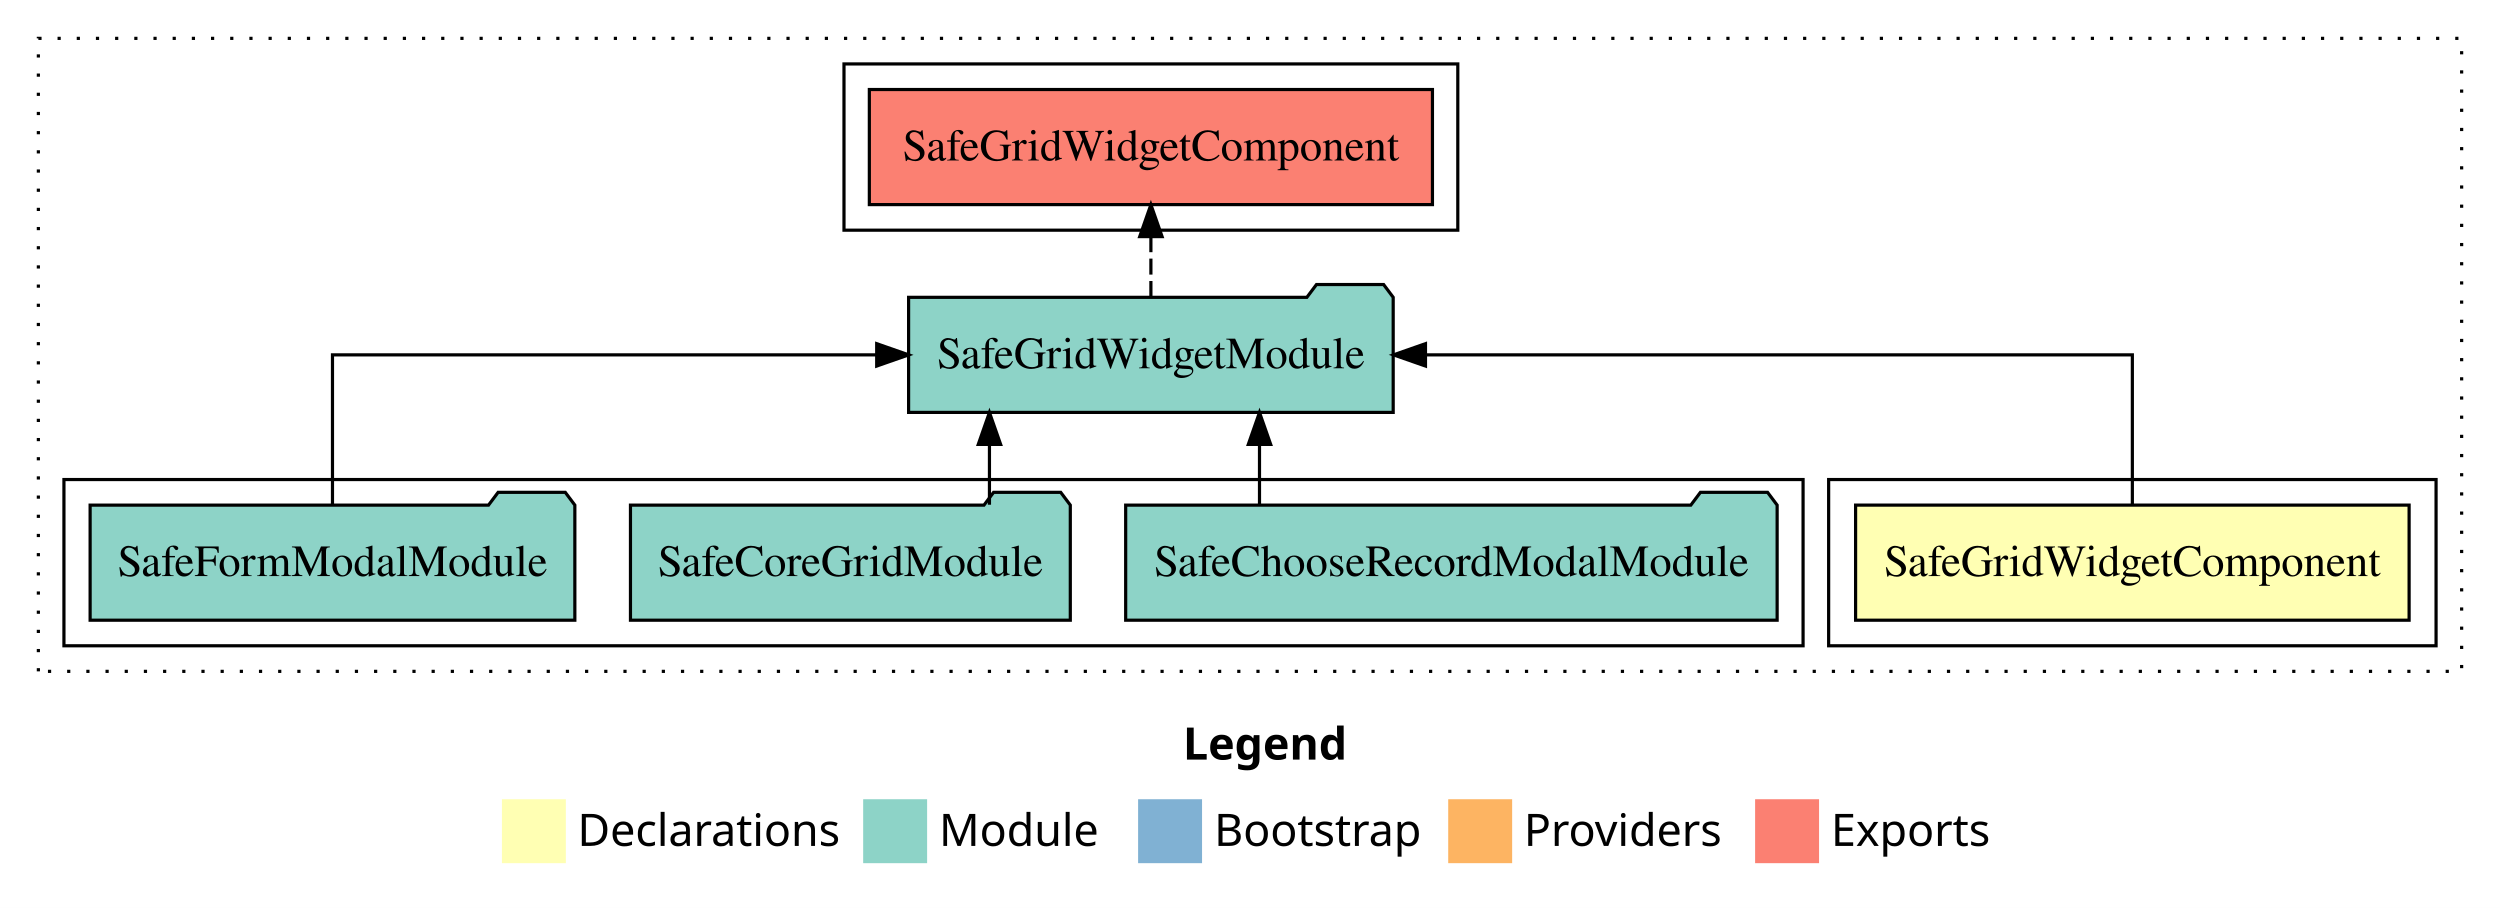
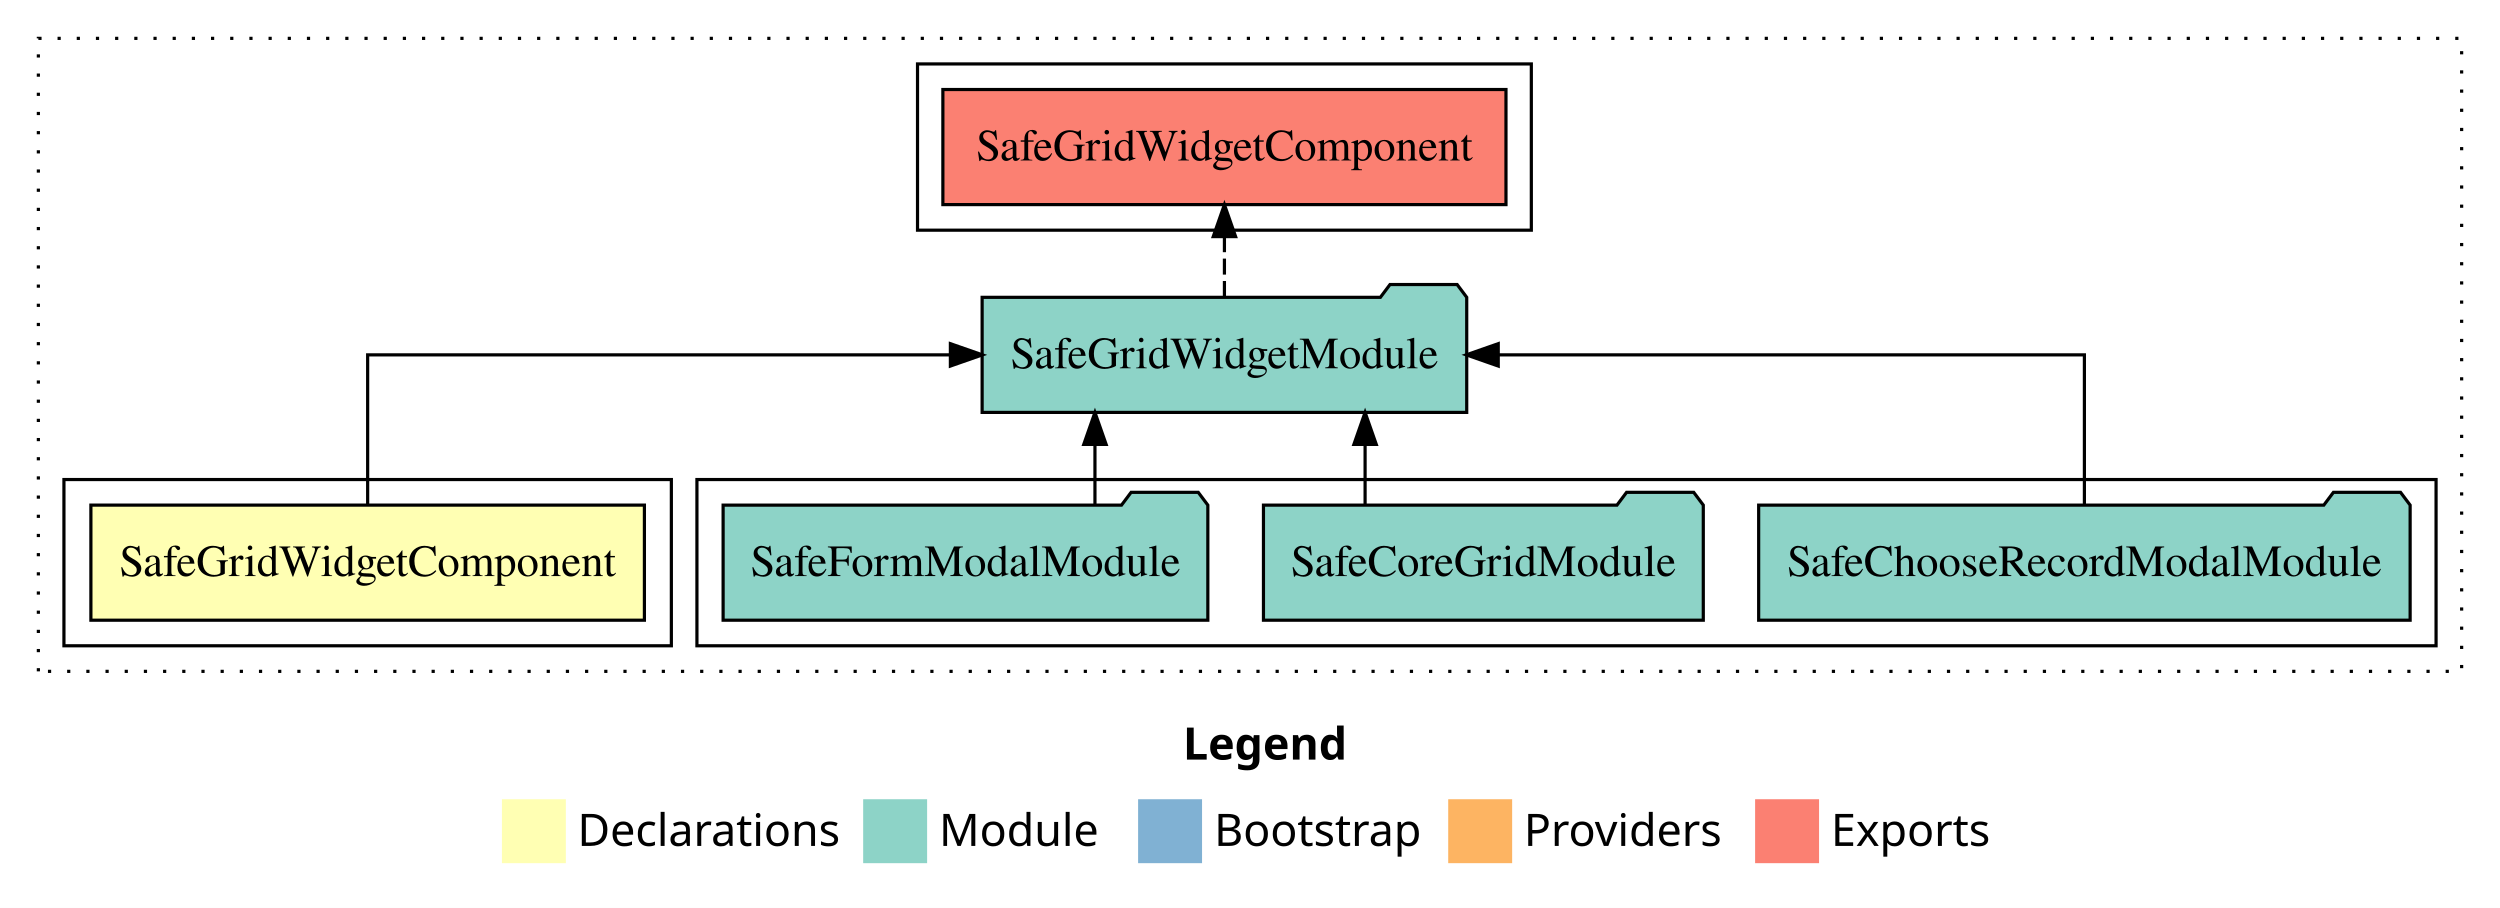
<svg xmlns="http://www.w3.org/2000/svg" width="782pt" height="284pt" viewBox="0.00 0.00 782.00 284.00">
  <g id="graph0" class="graph" transform="scale(1 1) rotate(0) translate(4 280)">
    <polygon fill="white" stroke="transparent" points="-4,4 -4,-280 778,-280 778,4 -4,4" />
    <text text-anchor="start" x="366.01" y="-42.4" font-family="sans-serif" font-weight="bold" font-size="14.00">Legend</text>
    <polygon fill="#ffffb3" stroke="transparent" points="153,-10 153,-30 173,-30 173,-10 153,-10" />
    <text text-anchor="start" x="176.63" y="-15.4" font-family="sans-serif" font-size="14.00">  Declarations</text>
    <polygon fill="#8dd3c7" stroke="transparent" points="266,-10 266,-30 286,-30 286,-10 266,-10" />
    <text text-anchor="start" x="289.73" y="-15.4" font-family="sans-serif" font-size="14.00">  Module</text>
    <polygon fill="#80b1d3" stroke="transparent" points="352,-10 352,-30 372,-30 372,-10 352,-10" />
    <text text-anchor="start" x="375.78" y="-15.4" font-family="sans-serif" font-size="14.00">  Bootstrap</text>
    <polygon fill="#fdb462" stroke="transparent" points="449,-10 449,-30 469,-30 469,-10 449,-10" />
    <text text-anchor="start" x="472.67" y="-15.4" font-family="sans-serif" font-size="14.00">  Providers</text>
    <polygon fill="#fb8072" stroke="transparent" points="545,-10 545,-30 565,-30 565,-10 545,-10" />
    <text text-anchor="start" x="568.73" y="-15.4" font-family="sans-serif" font-size="14.00">  Exports</text>
    <g id="clust1" class="cluster">
      <polygon fill="none" stroke="black" stroke-dasharray="1,5" points="8,-70 8,-268 766,-268 766,-70 8,-70" />
    </g>
+     <g id="clust4" class="cluster">
+       <polygon fill="none" stroke="black" points="214,-78 214,-130 758,-130 758,-78 214,-78" />
+     </g>
    <g id="clust5" class="cluster">
-       <polygon fill="none" stroke="black" points="260,-208 260,-260 452,-260 452,-208 260,-208" />
+       <polygon fill="none" stroke="black" points="283,-208 283,-260 475,-260 475,-208 283,-208" />
    </g>
    <g id="clust2" class="cluster">
-       <polygon fill="none" stroke="black" points="568,-78 568,-130 758,-130 758,-78 568,-78" />
-     </g>
-     <g id="clust4" class="cluster">
-       <polygon fill="none" stroke="black" points="16,-78 16,-130 560,-130 560,-78 16,-78" />
+       <polygon fill="none" stroke="black" points="16,-78 16,-130 206,-130 206,-78 16,-78" />
    </g>
    <g id="node1" class="node">
-       <polygon fill="#ffffb3" stroke="black" points="749.57,-122 576.43,-122 576.43,-86 749.57,-86 749.57,-122" />
-       <text text-anchor="middle" x="663" y="-99.8" font-family="Times,serif" font-size="14.00">SafeGridWidgetComponent</text>
+       <polygon fill="#ffffb3" stroke="black" points="197.57,-122 24.43,-122 24.43,-86 197.57,-86 197.57,-122" />
+       <text text-anchor="middle" x="111" y="-99.8" font-family="Times,serif" font-size="14.00">SafeGridWidgetComponent</text>
    </g>
    <g id="node2" class="node">
-       <polygon fill="#8dd3c7" stroke="black" points="431.79,-187 428.79,-191 407.79,-191 404.79,-187 280.21,-187 280.21,-151 431.79,-151 431.79,-187" />
-       <text text-anchor="middle" x="356" y="-164.8" font-family="Times,serif" font-size="14.00">SafeGridWidgetModule</text>
+       <polygon fill="#8dd3c7" stroke="black" points="454.79,-187 451.79,-191 430.79,-191 427.79,-187 303.21,-187 303.21,-151 454.79,-151 454.79,-187" />
+       <text text-anchor="middle" x="379" y="-164.8" font-family="Times,serif" font-size="14.00">SafeGridWidgetModule</text>
    </g>
    <g id="edge1" class="edge">
-       <path fill="none" stroke="black" d="M663,-122.11C663,-141.34 663,-169 663,-169 663,-169 441.89,-169 441.89,-169" />
-       <polygon fill="black" stroke="black" points="441.89,-165.5 431.89,-169 441.89,-172.5 441.89,-165.5" />
+       <path fill="none" stroke="black" d="M111,-122.11C111,-141.34 111,-169 111,-169 111,-169 293.28,-169 293.28,-169" />
+       <polygon fill="black" stroke="black" points="293.28,-172.5 303.28,-169 293.28,-165.5 293.28,-172.5" />
    </g>
    <g id="node6" class="node">
-       <polygon fill="#fb8072" stroke="black" points="444.07,-252 267.93,-252 267.93,-216 444.07,-216 444.07,-252" />
-       <text text-anchor="middle" x="356" y="-229.8" font-family="Times,serif" font-size="14.00">SafeGridWidgetComponent </text>
+       <polygon fill="#fb8072" stroke="black" points="467.07,-252 290.93,-252 290.93,-216 467.07,-216 467.07,-252" />
+       <text text-anchor="middle" x="379" y="-229.8" font-family="Times,serif" font-size="14.00">SafeGridWidgetComponent </text>
    </g>
    <g id="edge5" class="edge">
-       <path fill="none" stroke="black" stroke-dasharray="5,2" d="M356,-187.11C356,-187.11 356,-205.99 356,-205.99" />
-       <polygon fill="black" stroke="black" points="352.5,-205.99 356,-215.99 359.5,-205.99 352.5,-205.99" />
+       <path fill="none" stroke="black" stroke-dasharray="5,2" d="M379,-187.11C379,-187.11 379,-205.99 379,-205.99" />
+       <polygon fill="black" stroke="black" points="375.5,-205.99 379,-215.99 382.5,-205.99 375.5,-205.99" />
    </g>
    <g id="node3" class="node">
-       <polygon fill="#8dd3c7" stroke="black" points="551.89,-122 548.89,-126 527.89,-126 524.89,-122 348.11,-122 348.11,-86 551.89,-86 551.89,-122" />
-       <text text-anchor="middle" x="450" y="-99.8" font-family="Times,serif" font-size="14.00">SafeChooseRecordModalModule</text>
+       <polygon fill="#8dd3c7" stroke="black" points="749.89,-122 746.89,-126 725.89,-126 722.89,-122 546.11,-122 546.11,-86 749.89,-86 749.89,-122" />
+       <text text-anchor="middle" x="648" y="-99.8" font-family="Times,serif" font-size="14.00">SafeChooseRecordModalModule</text>
    </g>
    <g id="edge2" class="edge">
-       <path fill="none" stroke="black" d="M389.97,-122.11C389.97,-122.11 389.97,-140.99 389.97,-140.99" />
-       <polygon fill="black" stroke="black" points="386.47,-140.99 389.97,-150.99 393.47,-140.99 386.47,-140.99" />
+       <path fill="none" stroke="black" d="M648,-122.11C648,-141.34 648,-169 648,-169 648,-169 464.65,-169 464.65,-169" />
+       <polygon fill="black" stroke="black" points="464.65,-165.5 454.65,-169 464.65,-172.5 464.65,-165.5" />
    </g>
    <g id="node4" class="node">
-       <polygon fill="#8dd3c7" stroke="black" points="330.79,-122 327.79,-126 306.79,-126 303.79,-122 193.21,-122 193.21,-86 330.79,-86 330.79,-122" />
-       <text text-anchor="middle" x="262" y="-99.8" font-family="Times,serif" font-size="14.00">SafeCoreGridModule</text>
+       <polygon fill="#8dd3c7" stroke="black" points="528.79,-122 525.79,-126 504.79,-126 501.79,-122 391.21,-122 391.21,-86 528.79,-86 528.79,-122" />
+       <text text-anchor="middle" x="460" y="-99.8" font-family="Times,serif" font-size="14.00">SafeCoreGridModule</text>
    </g>
    <g id="edge3" class="edge">
-       <path fill="none" stroke="black" d="M305.5,-122.11C305.5,-122.11 305.5,-140.99 305.5,-140.99" />
-       <polygon fill="black" stroke="black" points="302,-140.99 305.5,-150.99 309,-140.99 302,-140.99" />
+       <path fill="none" stroke="black" d="M423,-122.11C423,-122.11 423,-140.99 423,-140.99" />
+       <polygon fill="black" stroke="black" points="419.5,-140.99 423,-150.99 426.5,-140.99 419.5,-140.99" />
    </g>
    <g id="node5" class="node">
-       <polygon fill="#8dd3c7" stroke="black" points="175.81,-122 172.81,-126 151.81,-126 148.81,-122 24.19,-122 24.19,-86 175.81,-86 175.81,-122" />
-       <text text-anchor="middle" x="100" y="-99.8" font-family="Times,serif" font-size="14.00">SafeFormModalModule</text>
+       <polygon fill="#8dd3c7" stroke="black" points="373.81,-122 370.81,-126 349.81,-126 346.81,-122 222.19,-122 222.19,-86 373.81,-86 373.81,-122" />
+       <text text-anchor="middle" x="298" y="-99.8" font-family="Times,serif" font-size="14.00">SafeFormModalModule</text>
    </g>
    <g id="edge4" class="edge">
-       <path fill="none" stroke="black" d="M100,-122.11C100,-141.34 100,-169 100,-169 100,-169 270.23,-169 270.23,-169" />
-       <polygon fill="black" stroke="black" points="270.23,-172.5 280.23,-169 270.23,-165.5 270.23,-172.5" />
+       <path fill="none" stroke="black" d="M338.5,-122.11C338.5,-122.11 338.5,-140.99 338.5,-140.99" />
+       <polygon fill="black" stroke="black" points="335,-140.99 338.5,-150.99 342,-140.99 335,-140.99" />
    </g>
  </g>
</svg>
